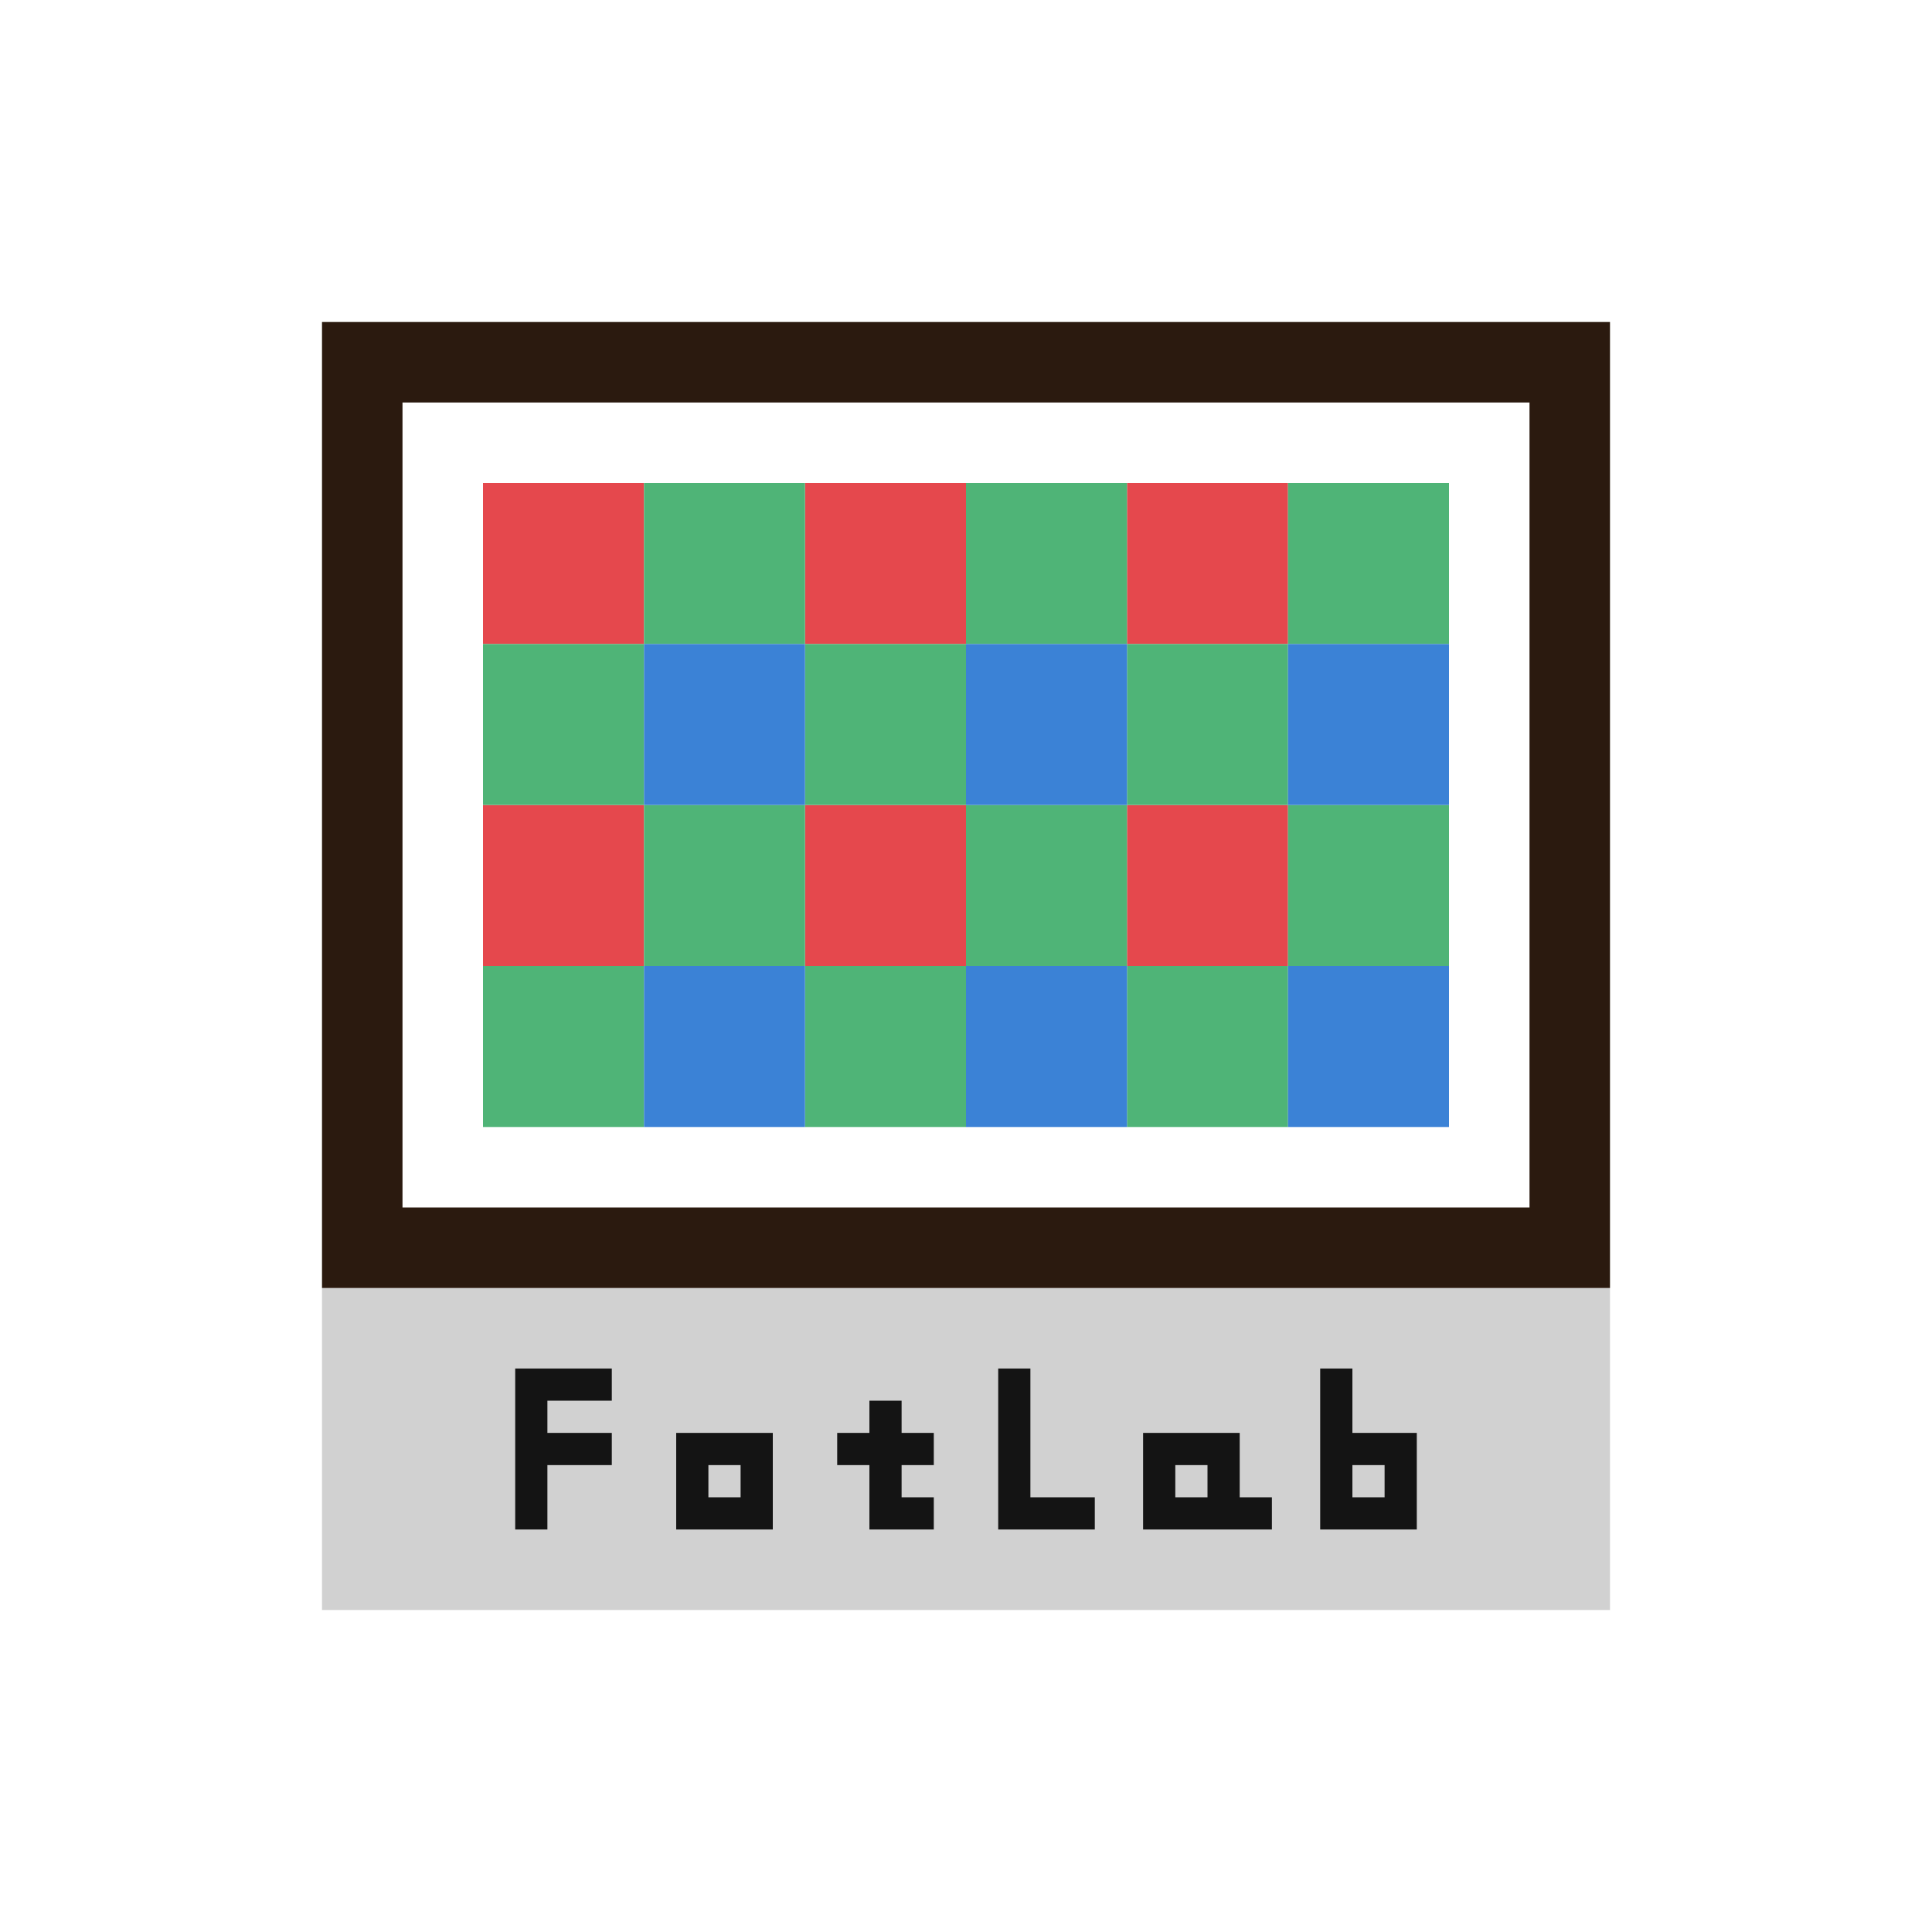
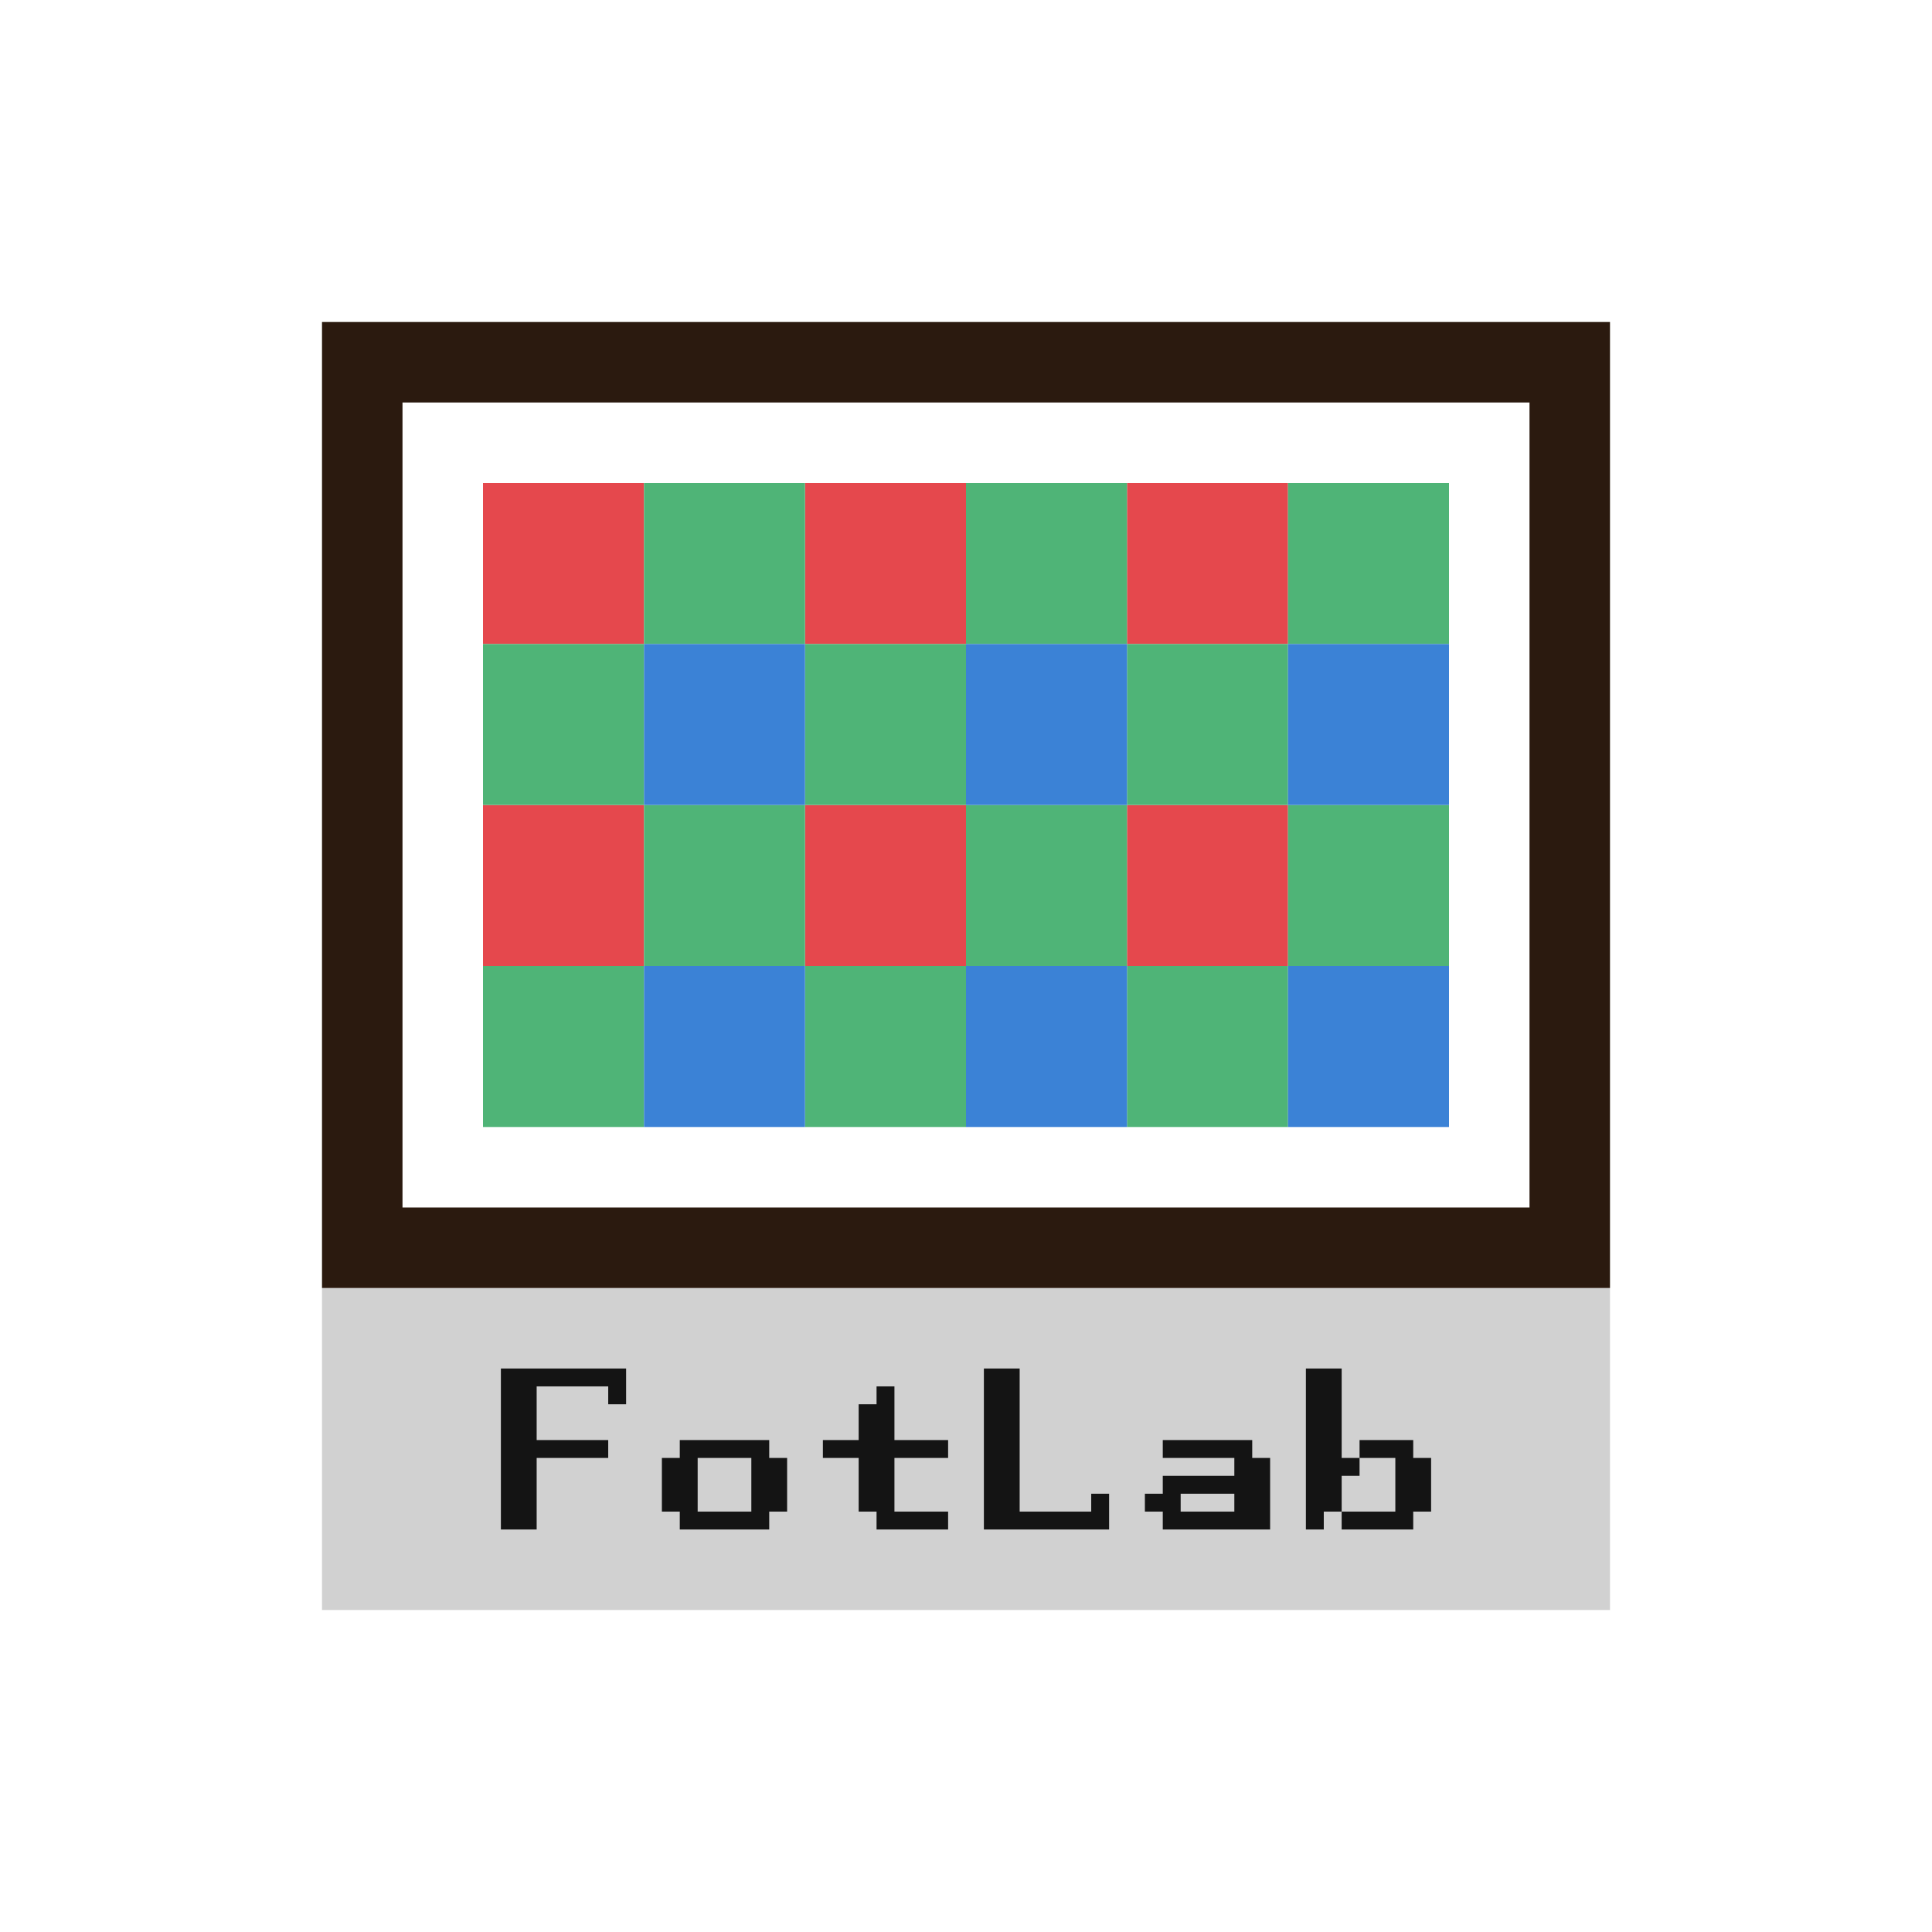
<svg xmlns="http://www.w3.org/2000/svg" viewBox="0 0 108 108" width="512" height="512">
  <rect x="0" y="0" width="108" height="108" fill="#FFFFFF" />
  <path fill="#D1D1D1" d="M18 72h72v18h-72z" />
  <path fill="#2B1A0F" d="M18 18h72v4.5h-72z M18 67.5h72v4.5h-72z M18 18h4.5v54h-4.5z M85.5 18h4.5v54h-4.5z" />
  <path fill="#E5484D" d="M27 27h9v9h-9z M45 27h9v9h-9z M63 27h9v9h-9z M27 45h9v9h-9z M45 45h9v9h-9z M63 45h9v9h-9z" />
  <path fill="#4FB477" d="M36 27h9v9h-9z M54 27h9v9h-9z M72 27h9v9h-9z M36 45h9v9h-9z M54 45h9v9h-9z M72 45h9v9h-9z M27 36h9v9h-9z M45 36h9v9h-9z M63 36h9v9h-9z M27 54h9v9h-9z M45 54h9v9h-9z M63 54h9v9h-9z" />
  <path fill="#3B82D6" d="M36 36h9v9h-9z M54 36h9v9h-9z M72 36h9v9h-9z M36 54h9v9h-9z M54 54h9v9h-9z M72 54h9v9h-9z" />
-   <path fill="#141414" d="M28.8 76.5h1.8v1.8h-1.8z M30.6 76.5h1.8v1.8h-1.8z M32.4 76.5h1.8v1.8h-1.8z M28.8 78.3h1.8v1.8h-1.8z M28.8 80.1h1.8v1.8h-1.8z M30.6 80.1h1.8v1.8h-1.8z M32.4 80.1h1.8v1.8h-1.8z M28.8 81.9h1.8v1.8h-1.8z M28.8 83.7h1.8v1.8h-1.8z M37.8 80.1h1.8v1.8h-1.8z M39.6 80.1h1.8v1.8h-1.8z M41.4 80.1h1.8v1.8h-1.8z M37.8 81.9h1.8v1.8h-1.8z M41.4 81.9h1.8v1.8h-1.8z M37.8 83.7h1.8v1.8h-1.8z M39.6 83.7h1.8v1.8h-1.8z M41.4 83.7h1.8v1.8h-1.8z M48.6 78.3h1.8v1.8h-1.8z M46.8 80.1h1.8v1.8h-1.8z M48.6 80.1h1.8v1.8h-1.8z M50.4 80.1h1.8v1.8h-1.8z M48.6 81.9h1.8v1.8h-1.8z M48.6 83.7h1.8v1.8h-1.8z M50.4 83.7h1.8v1.8h-1.8z M55.8 76.5h1.8v1.8h-1.8z M55.8 78.3h1.8v1.8h-1.8z M55.8 80.1h1.8v1.8h-1.8z M55.8 81.9h1.8v1.8h-1.8z M55.8 83.7h1.8v1.8h-1.8z M57.6 83.7h1.8v1.8h-1.8z M59.4 83.7h1.8v1.8h-1.8z M63.9 80.1h1.8v1.8h-1.8z M65.7 80.1h1.8v1.8h-1.8z M67.5 80.1h1.8v1.8h-1.8z M63.9 81.9h1.8v1.8h-1.8z M67.5 81.9h1.8v1.8h-1.8z M63.9 83.7h1.8v1.8h-1.8z M65.7 83.7h1.8v1.8h-1.8z M67.5 83.7h1.8v1.8h-1.8z M69.3 83.7h1.8v1.8h-1.8z M73.8 76.5h1.8v1.8h-1.8z M73.8 78.3h1.8v1.8h-1.8z M73.8 80.1h1.8v1.8h-1.8z M75.6 80.1h1.8v1.8h-1.8z M77.4 80.1h1.8v1.8h-1.8z M73.8 81.9h1.8v1.8h-1.8z M77.4 81.9h1.8v1.8h-1.8z M73.8 83.7h1.8v1.8h-1.8z M75.6 83.7h1.8v1.8h-1.8z M77.4 83.7h1.8v1.8h-1.8z" />
+   <path fill="#141414" d="M28 76.5h7v1h-7z M28 77.5h2v1h-2z M34 77.5h1v1h-1z M28 78.5h2v1h-2z M28 79.5h2v1h-2z M28 80.5h6v1h-6z M28 81.5h2v1h-2z M28 82.5h2v1h-2z M28 83.5h2v1h-2z M28 84.5h2v1h-2z M38 80.5h5v1h-5z M37 81.5h2v1h-2z M42 81.5h2v1h-2z M37 82.5h2v1h-2z M42 82.5h2v1h-2z M37 83.5h2v1h-2z M42 83.5h2v1h-2z M38 84.5h5v1h-5z M49 77.5h1v1h-1z M48 78.5h2v1h-2z M48 79.5h2v1h-2z M46 80.5h7v1h-7z M48 81.5h2v1h-2z M48 82.5h2v1h-2z M48 83.5h2v1h-2z M49 84.5h4v1h-4z M55 76.5h2v1h-2z M55 77.5h2v1h-2z M55 78.5h2v1h-2z M55 79.5h2v1h-2z M55 80.5h2v1h-2z M55 81.5h2v1h-2z M55 82.5h2v1h-2z M55 83.5h2v1h-2z M61 83.5h1v1h-1z M55 84.5h7v1h-7z M65 80.5h5v1h-5z M69 81.5h2v1h-2z M65 82.5h6v1h-6z M64 83.5h2v1h-2z M69 83.5h2v1h-2z M65 84.5h6v1h-6z M73 76.5h2v1h-2z M73 77.5h2v1h-2z M73 78.5h2v1h-2z M73 79.5h2v1h-2z M73 80.5h2v1h-2z M76 80.5h3v1h-3z M73 81.5h3v1h-3z M78 81.5h2v1h-2z M73 82.5h2v1h-2z M78 82.5h2v1h-2z M73 83.5h2v1h-2z M78 83.5h2v1h-2z M73 84.5h1v1h-1z M75 84.5h4v1h-4z" />
</svg>
